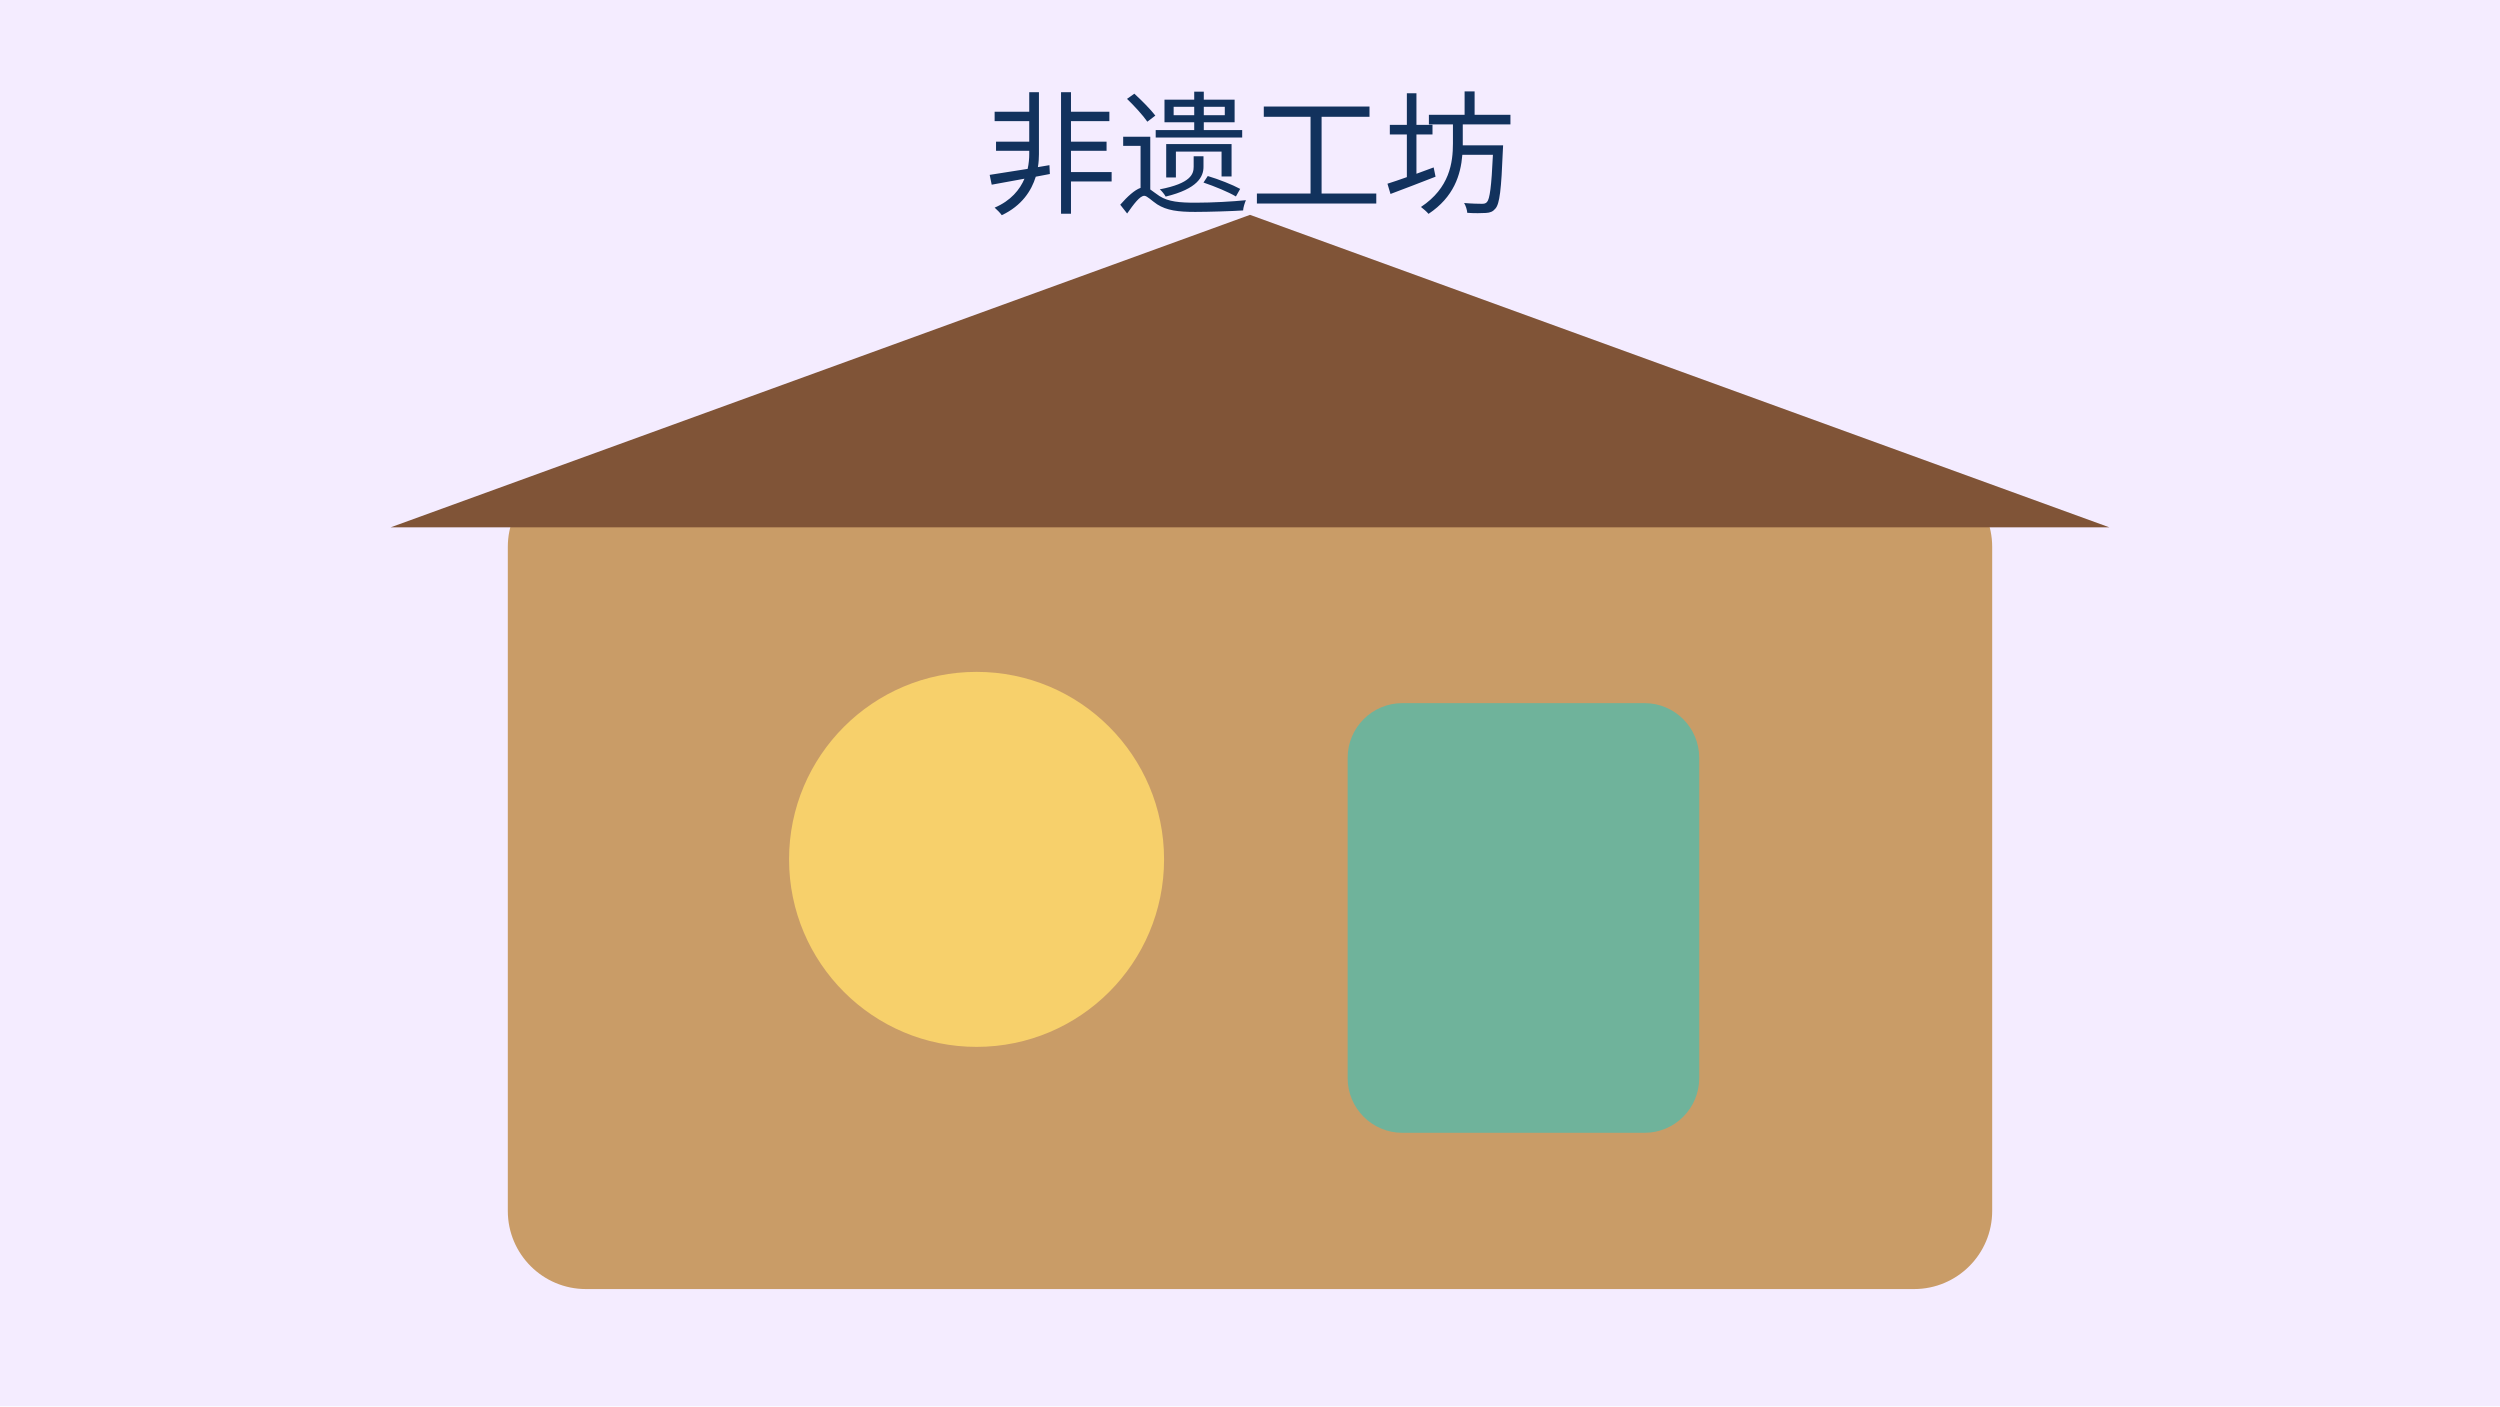
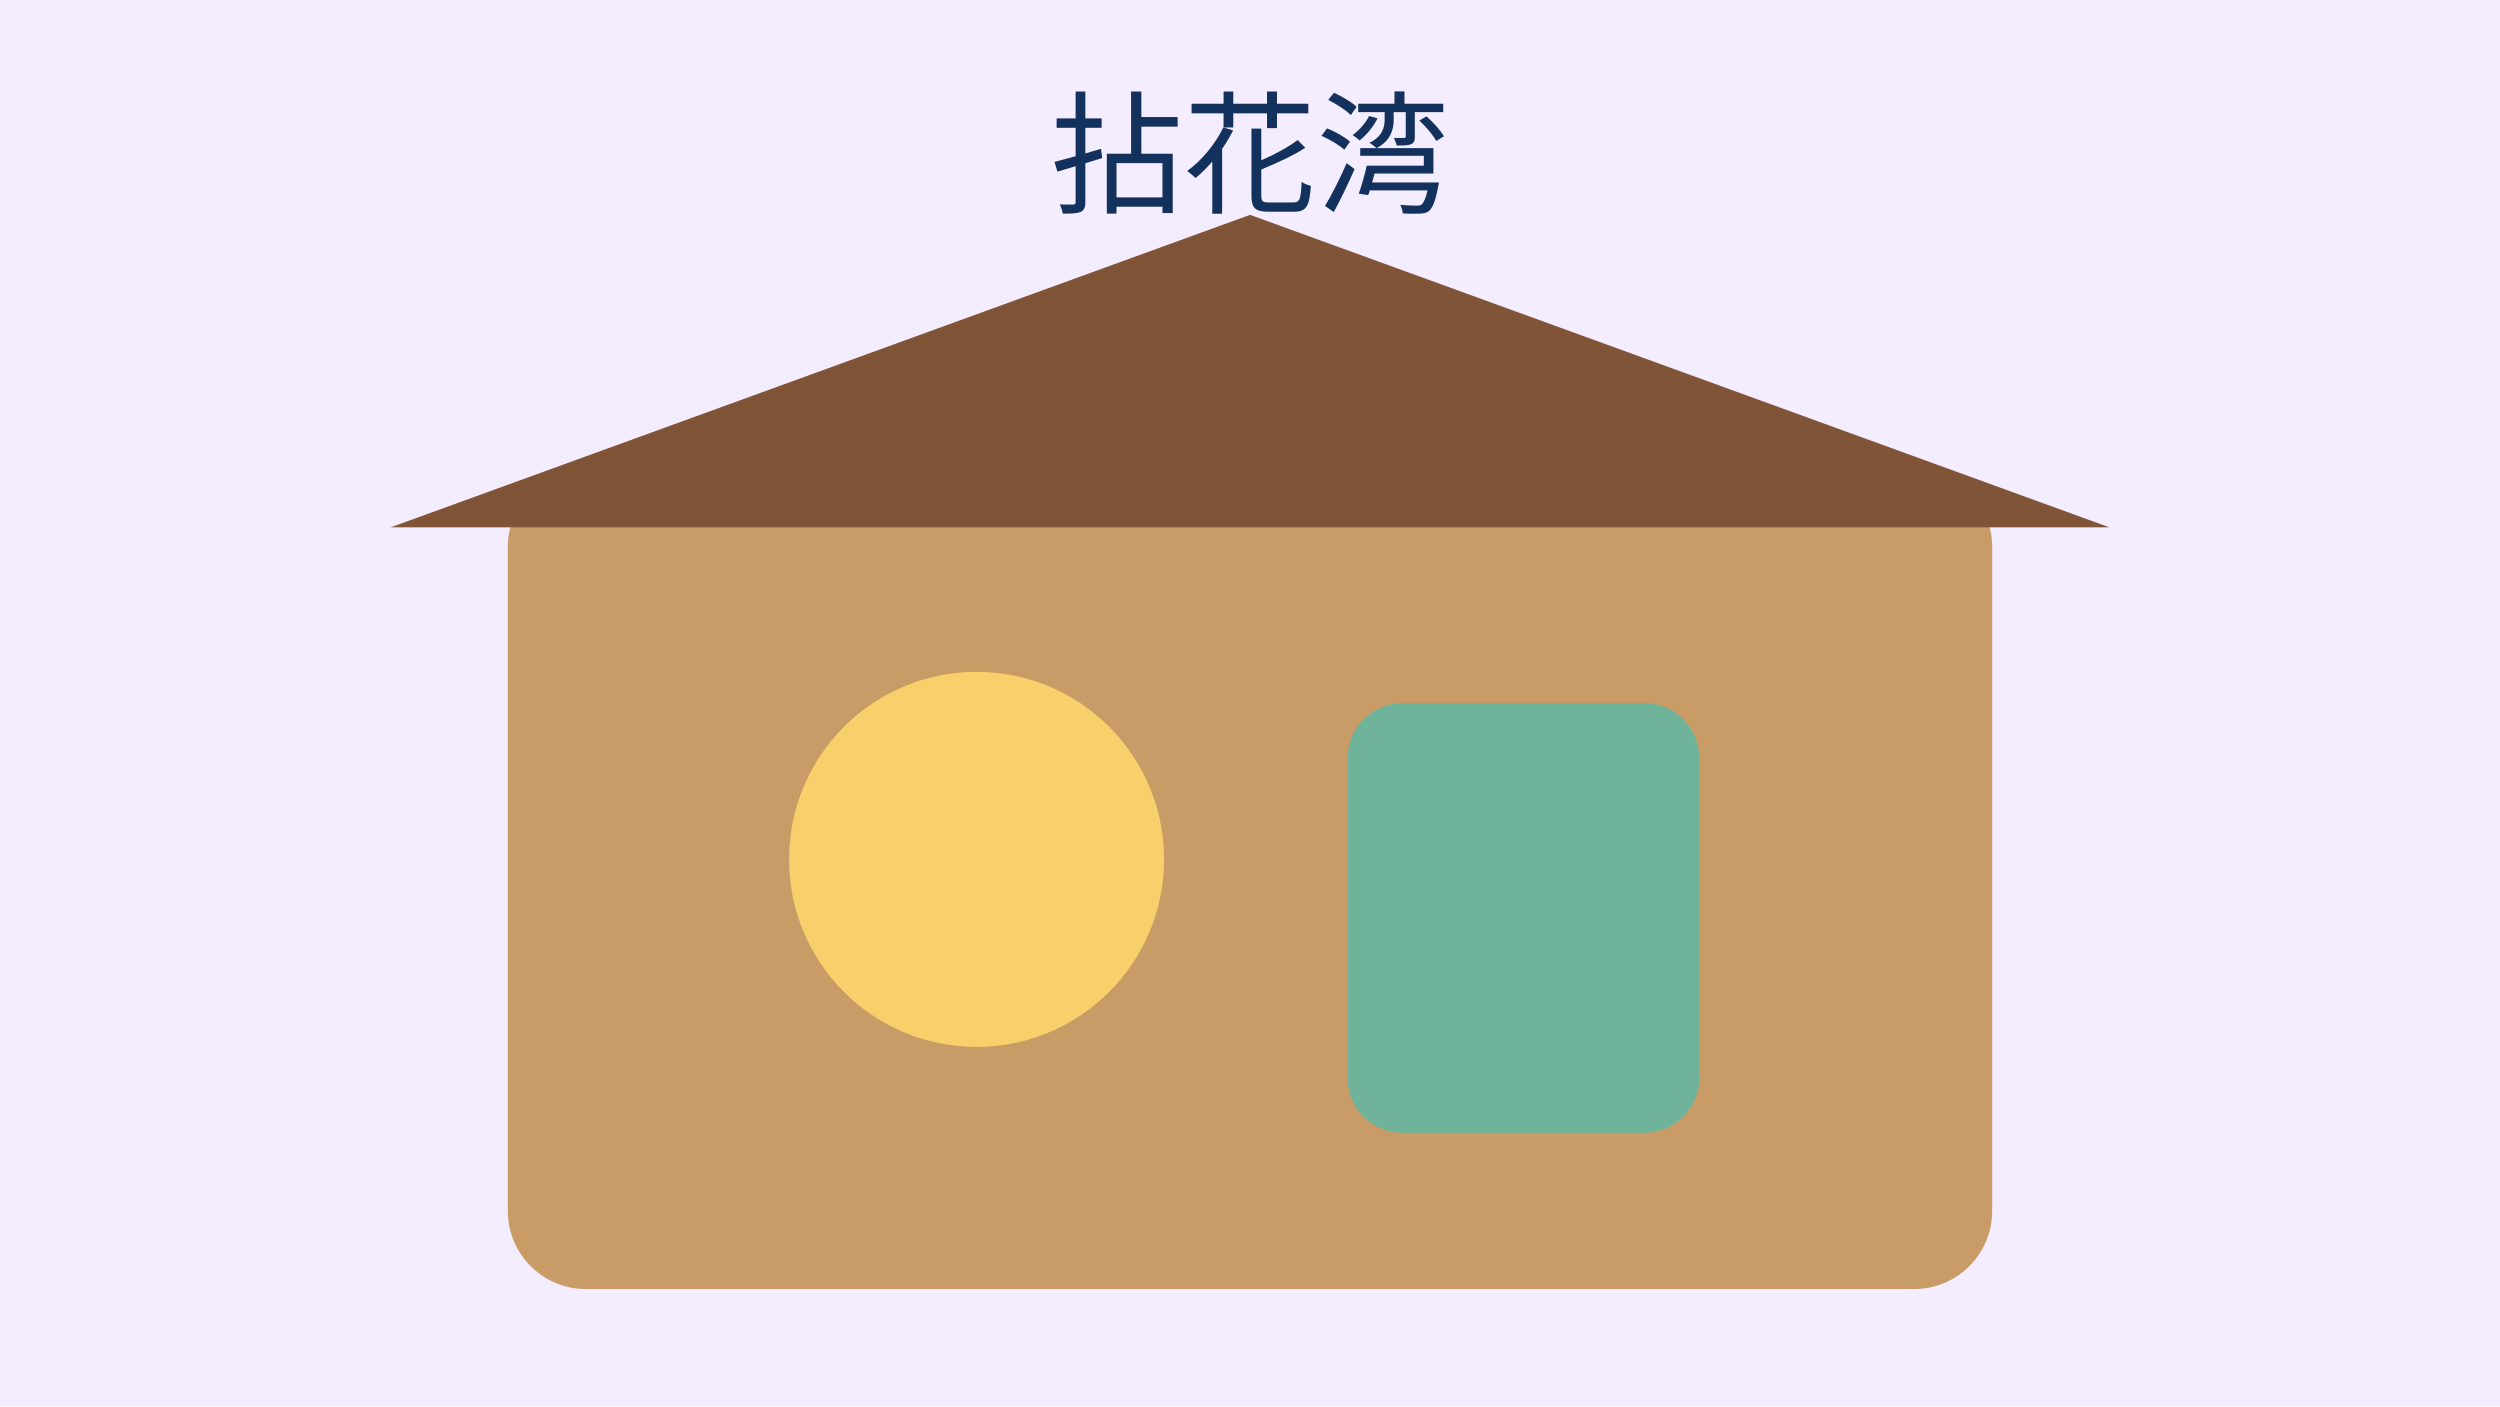
<svg xmlns="http://www.w3.org/2000/svg" width="640" height="360" viewBox="0 0 640 360">
  <rect width="640" height="360" fill="#f4ecff" />
  <rect x="130" y="120" width="380" height="210" rx="20" fill="#c99c67" />
  <polygon points="100,135 320,55 540,135" fill="#805437" />
  <circle cx="250" cy="220" r="48" fill="#f7d06b" />
  <rect x="345" y="180" width="90" height="110" rx="14" fill="#6fb39b" />
-   <text x="320" y="52" text-anchor="middle" font-size="34" fill="#12325d" font-family="Microsoft YaHei">非遗工坊</text>
+   <text x="320" y="52" text-anchor="middle" font-size="34" fill="#12325d" font-family="Microsoft YaHei">拈花湾</text>
</svg>
